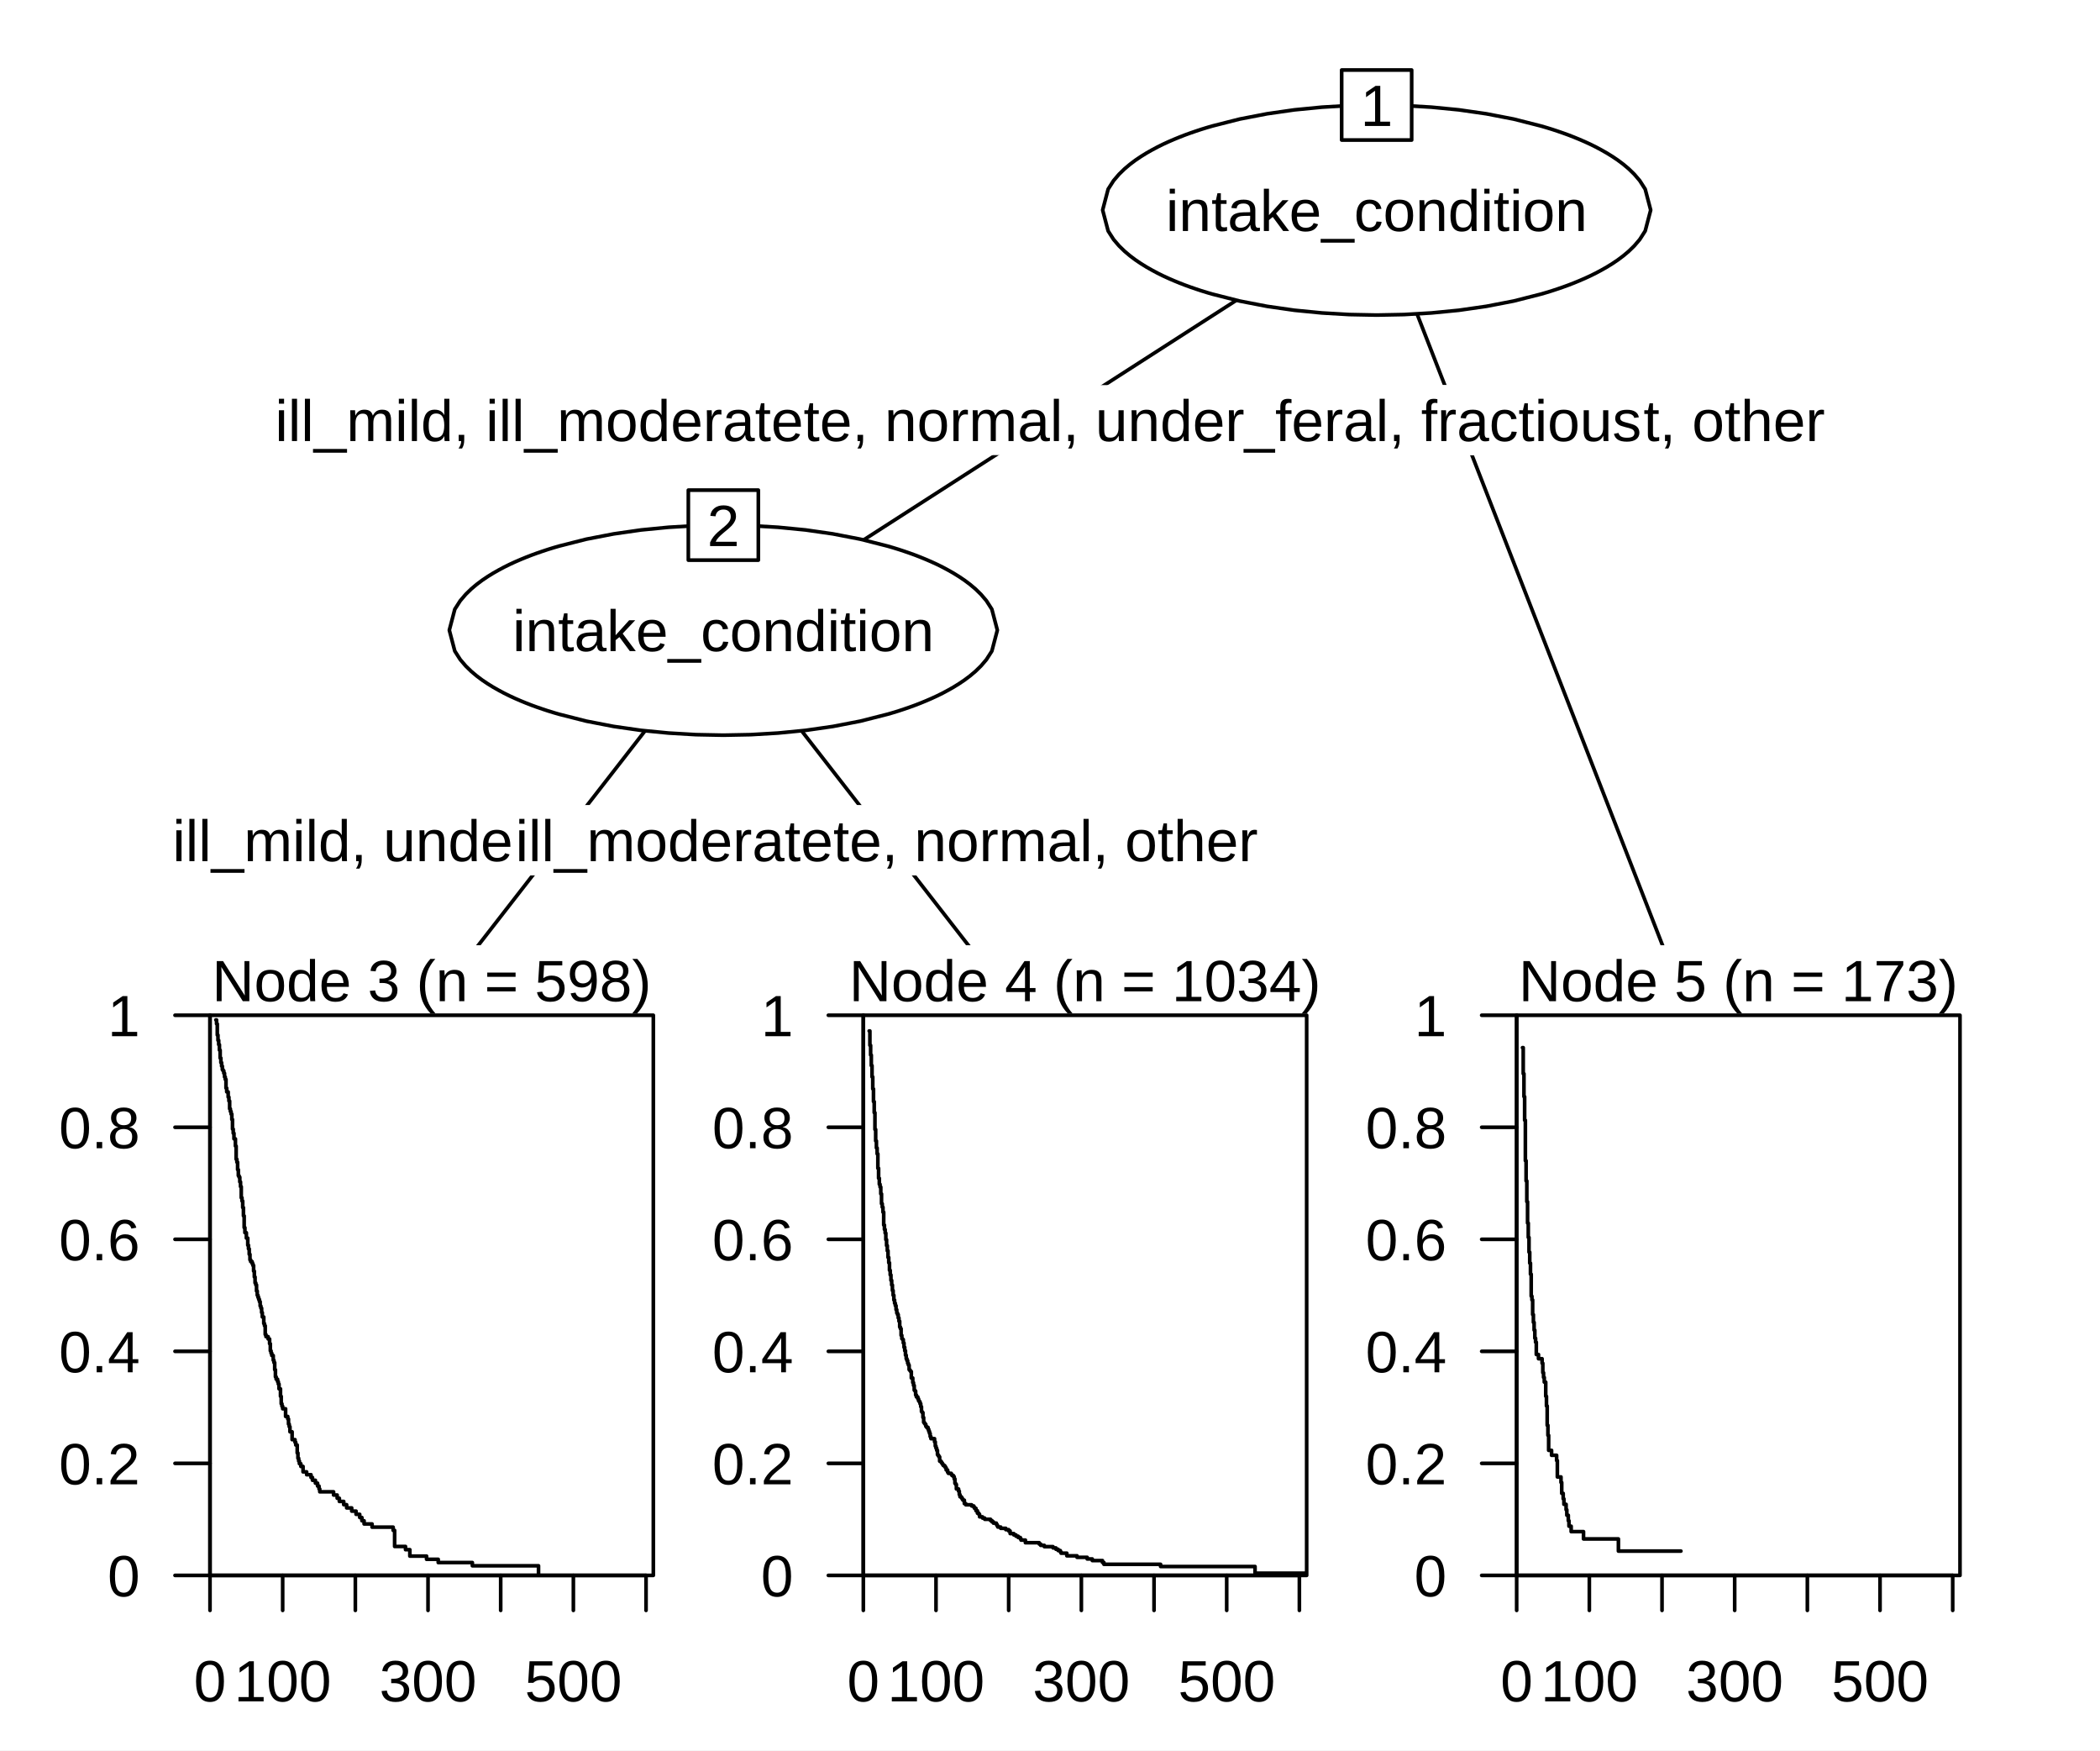
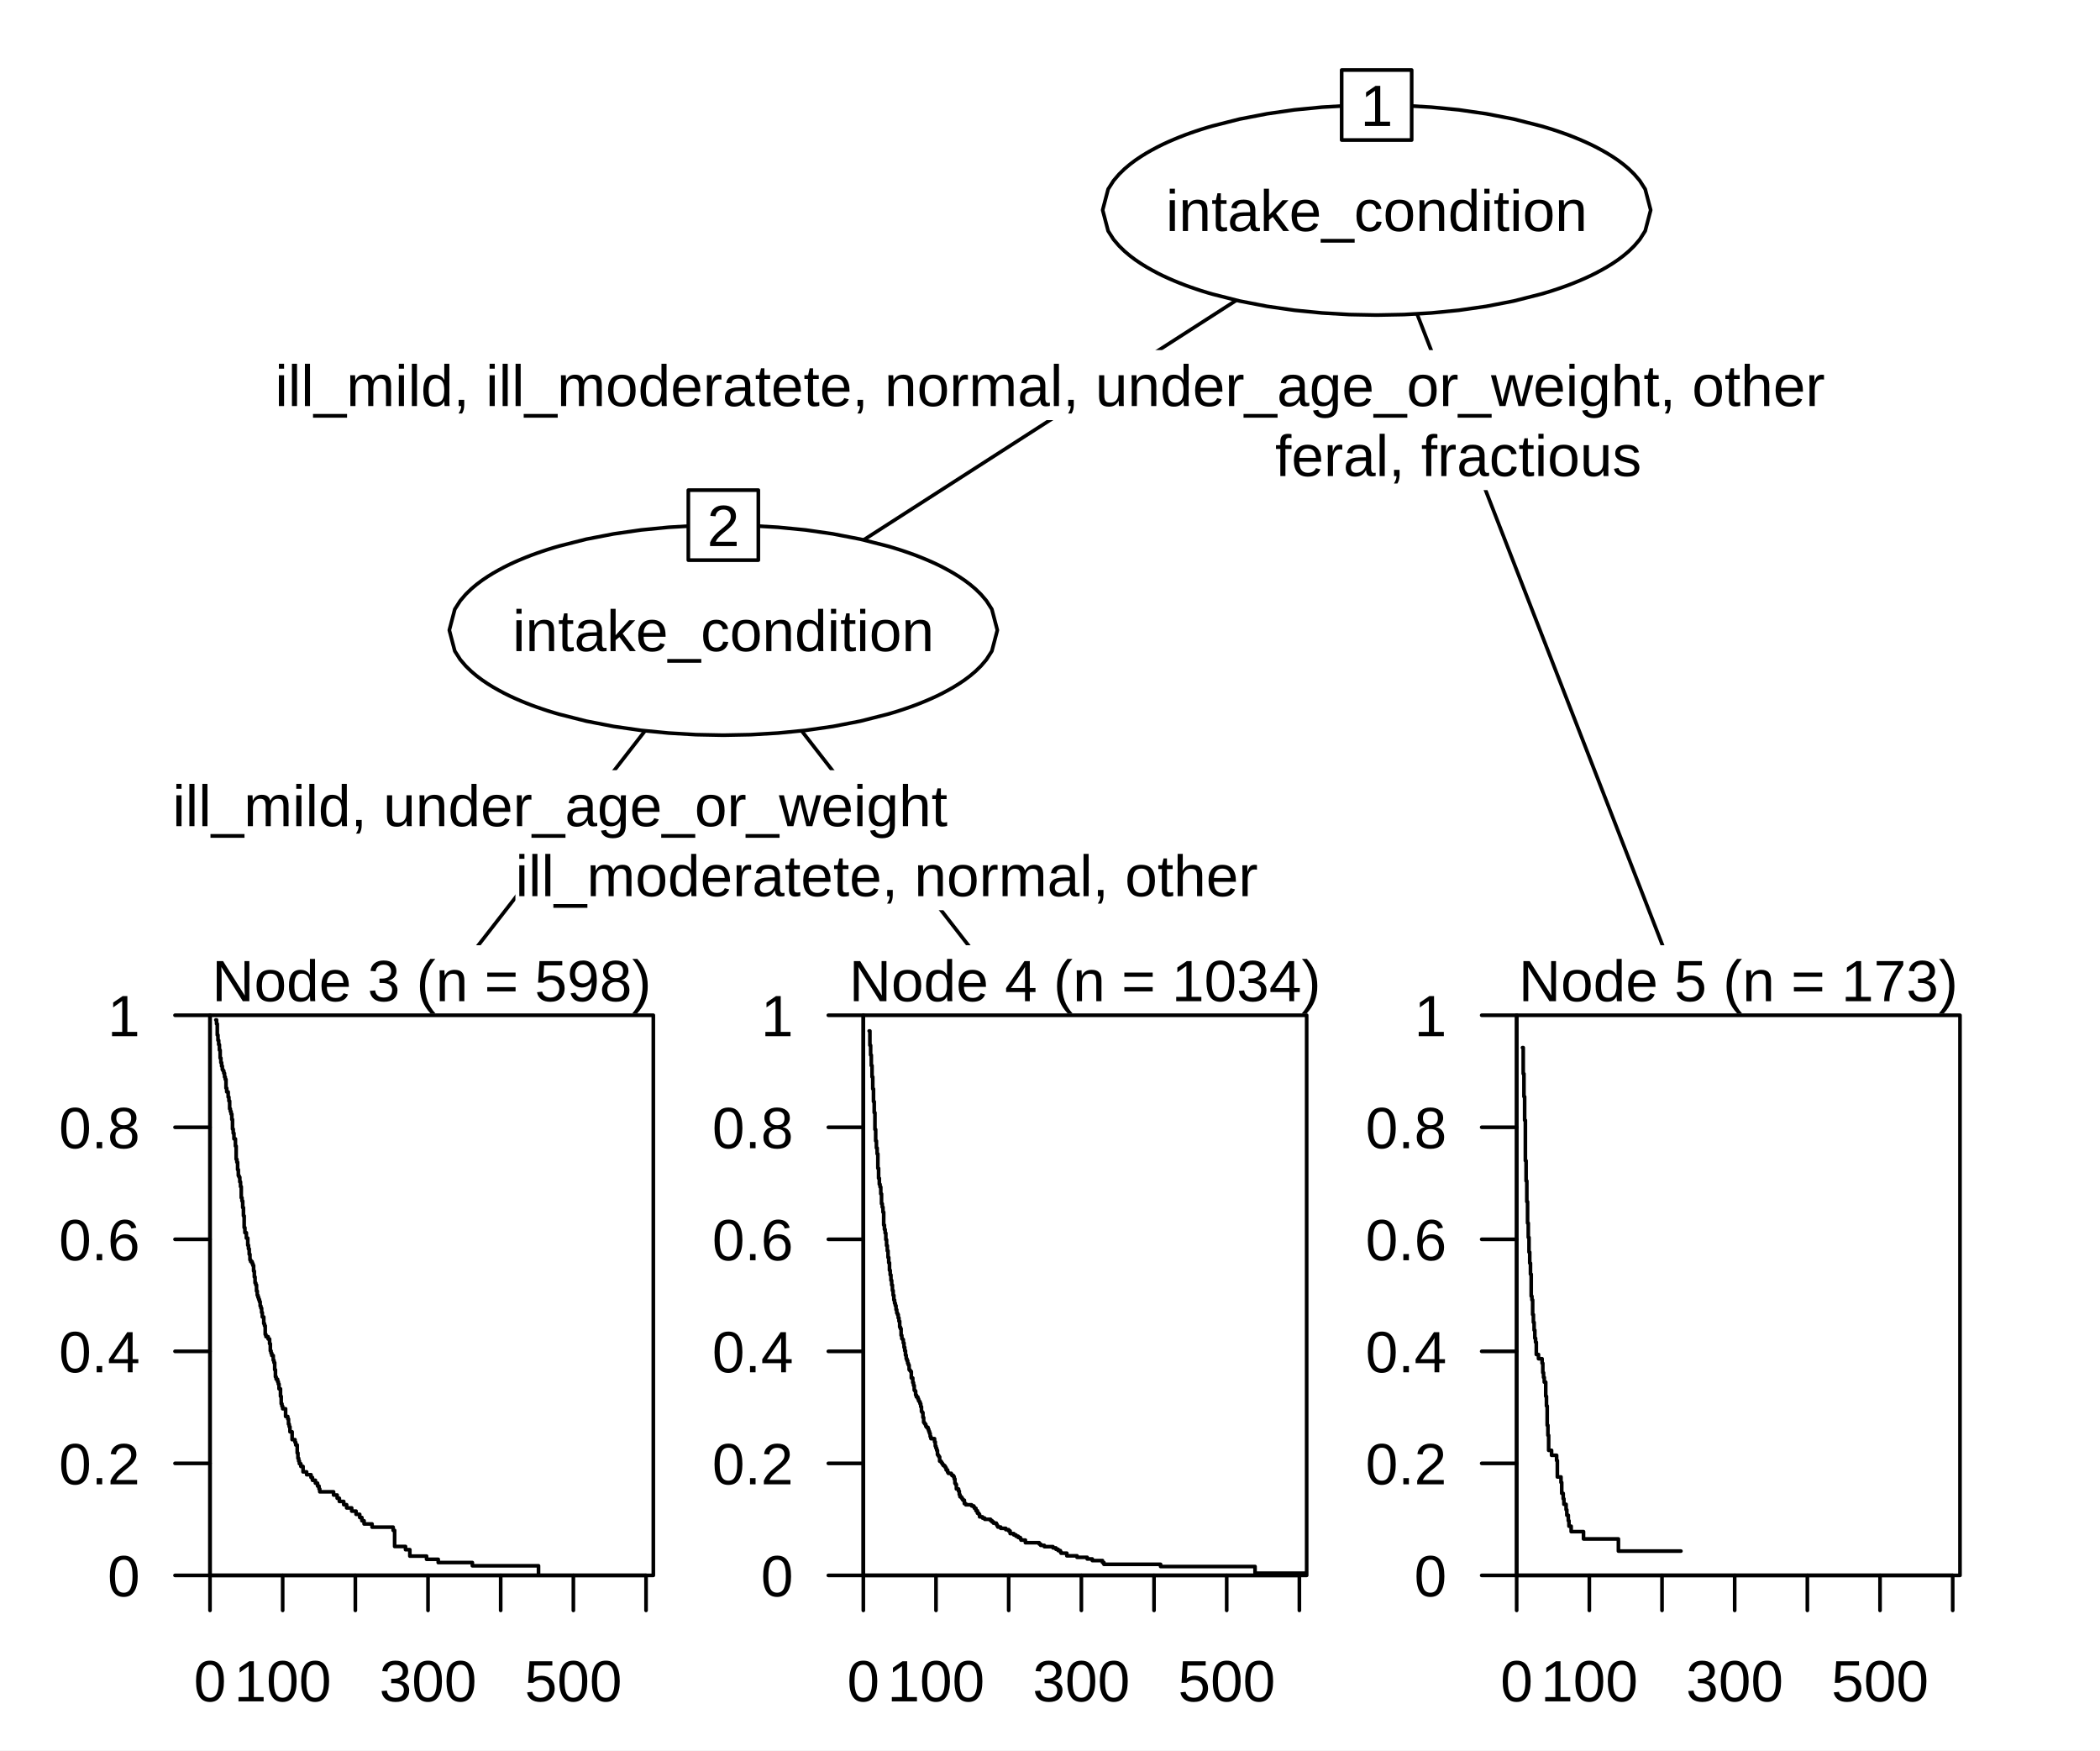
<svg xmlns="http://www.w3.org/2000/svg" class="svglite" width="432.00pt" height="360.00pt" viewBox="0 0 432.00 360.00">
  <defs>
    <style type="text/css">
    .svglite line, .svglite polyline, .svglite polygon, .svglite path, .svglite rect, .svglite circle {
      fill: none;
      stroke: #000000;
      stroke-linecap: round;
      stroke-linejoin: round;
      stroke-miterlimit: 10.00;
    }
    .svglite text {
      white-space: pre;
    }
  </style>
  </defs>
  <rect width="100%" height="100%" style="stroke: none; fill: #FFFFFF;" />
  <defs>
    <clipPath id="cpMC4wMHw0MzIuMDB8MC4wMHwzNjAuMDA=">
      <rect x="0.00" y="0.00" width="432.00" height="360.00" />
    </clipPath>
  </defs>
  <g clip-path="url(#cpMC4wMHw0MzIuMDB8MC4wMHwzNjAuMDA=)">
    <polyline points="283.20,43.20 148.80,129.60 " style="stroke-width: 0.75;" />
    <polyline points="283.20,43.20 350.40,216.00 " style="stroke-width: 0.75;" />
    <polygon points="226.83,43.20 227.96,38.90 229.08,37.15 230.21,35.83 231.34,34.73 232.47,33.78 233.59,32.94 234.72,32.18 235.85,31.48 236.98,30.84 238.10,30.24 239.23,29.68 240.36,29.16 241.49,28.67 242.61,28.21 243.74,27.77 244.87,27.36 246.00,26.97 247.12,26.60 248.25,26.25 249.38,25.92 249.38,25.92 255.01,24.49 260.65,23.40 266.29,22.59 271.93,22.04 277.56,21.71 283.20,21.60 288.84,21.71 294.47,22.04 300.11,22.59 305.75,23.40 311.39,24.49 317.02,25.92 317.02,25.92 318.15,26.25 319.28,26.60 320.40,26.97 321.53,27.36 322.66,27.77 323.79,28.21 324.91,28.67 326.04,29.16 327.17,29.68 328.30,30.24 329.42,30.84 330.55,31.48 331.68,32.18 332.81,32.94 333.93,33.78 335.06,34.73 336.19,35.83 337.32,37.15 338.44,38.90 339.57,43.20 339.57,43.20 338.44,47.50 337.32,49.25 336.19,50.57 335.06,51.67 333.93,52.62 332.81,53.46 331.68,54.22 330.55,54.92 329.42,55.56 328.30,56.16 327.17,56.72 326.04,57.24 324.91,57.73 323.79,58.19 322.66,58.63 321.53,59.04 320.40,59.43 319.28,59.80 318.15,60.15 317.02,60.48 317.02,60.48 311.39,61.91 305.75,63.00 300.11,63.81 294.47,64.36 288.84,64.69 283.20,64.80 277.56,64.69 271.93,64.36 266.29,63.81 260.65,63.00 255.01,61.91 249.38,60.48 249.38,60.48 248.25,60.15 247.12,59.80 246.00,59.43 244.87,59.04 243.74,58.63 242.61,58.19 241.49,57.73 240.36,57.24 239.23,56.72 238.10,56.16 236.98,55.56 235.85,54.92 234.72,54.22 233.59,53.46 232.47,52.62 231.34,51.67 230.21,50.57 229.08,49.25 227.96,47.50 226.83,43.20 " style="stroke-width: 0.75; fill: #FFFFFF;" />
    <text x="283.20" y="47.51" text-anchor="middle" style="font-size: 12.00px; font-family: &quot;Arial&quot;;" textLength="86.72px" lengthAdjust="spacingAndGlyphs">intake_condition</text>
    <rect x="276.00" y="14.40" width="14.40" height="14.40" style="stroke-width: 0.75; fill: #FFFFFF;" />
    <text x="283.20" y="25.91" text-anchor="middle" style="font-size: 12.00px; font-family: &quot;Arial&quot;;" textLength="6.67px" lengthAdjust="spacingAndGlyphs">1</text>
-     <rect x="56.58" y="79.20" width="318.83" height="14.40" style="stroke-width: 0.75; stroke: none; fill: #FFFFFF;" />
-     <text x="216.00" y="90.71" text-anchor="middle" style="font-size: 12.00px; font-family: &quot;Arial&quot;;" textLength="318.83px" lengthAdjust="spacingAndGlyphs">ill_mild, ill_moderatete, normal, under_age_or_weight, other</text>
-     <rect x="262.32" y="79.20" width="75.36" height="14.40" style="stroke-width: 0.75; stroke: none; fill: #FFFFFF;" />
-     <text x="300.00" y="90.71" text-anchor="middle" style="font-size: 12.00px; font-family: &quot;Arial&quot;;" textLength="75.36px" lengthAdjust="spacingAndGlyphs">feral, fractious</text>
+     <rect x="56.58" y="72.00" width="318.83" height="14.40" style="stroke-width: 0.75; stroke: none; fill: #FFFFFF;" />
+     <text x="216.00" y="83.51" text-anchor="middle" style="font-size: 12.00px; font-family: &quot;Arial&quot;;" textLength="318.83px" lengthAdjust="spacingAndGlyphs">ill_mild, ill_moderatete, normal, under_age_or_weight, other</text>
+     <rect x="262.32" y="86.40" width="75.36" height="14.40" style="stroke-width: 0.75; stroke: none; fill: #FFFFFF;" />
+     <text x="300.00" y="97.91" text-anchor="middle" style="font-size: 12.00px; font-family: &quot;Arial&quot;;" textLength="75.36px" lengthAdjust="spacingAndGlyphs">feral, fractious</text>
    <polyline points="148.80,129.60 81.60,216.00 " style="stroke-width: 0.75;" />
    <polyline points="148.80,129.60 216.00,216.00 " style="stroke-width: 0.75;" />
    <polygon points="92.43,129.60 93.56,125.30 94.68,123.55 95.81,122.23 96.94,121.13 98.07,120.18 99.19,119.34 100.32,118.58 101.45,117.88 102.58,117.24 103.70,116.64 104.83,116.08 105.96,115.56 107.09,115.07 108.21,114.61 109.34,114.17 110.47,113.76 111.60,113.37 112.72,113.00 113.85,112.65 114.98,112.32 114.98,112.32 120.61,110.89 126.25,109.80 131.89,108.99 137.53,108.44 143.16,108.11 148.80,108.00 154.44,108.11 160.07,108.44 165.71,108.99 171.35,109.80 176.99,110.89 182.62,112.32 182.62,112.32 183.75,112.65 184.88,113.00 186.00,113.37 187.13,113.76 188.26,114.17 189.39,114.61 190.51,115.07 191.64,115.56 192.77,116.08 193.90,116.64 195.02,117.24 196.15,117.88 197.28,118.58 198.41,119.34 199.53,120.18 200.66,121.13 201.79,122.23 202.92,123.55 204.04,125.30 205.17,129.60 205.17,129.60 204.04,133.90 202.92,135.65 201.79,136.97 200.66,138.07 199.53,139.02 198.41,139.86 197.28,140.62 196.15,141.32 195.02,141.96 193.90,142.56 192.77,143.12 191.64,143.64 190.51,144.13 189.39,144.59 188.26,145.03 187.13,145.44 186.00,145.83 184.88,146.20 183.75,146.55 182.62,146.88 182.62,146.88 176.99,148.31 171.35,149.40 165.71,150.21 160.07,150.76 154.44,151.09 148.80,151.20 143.16,151.09 137.53,150.76 131.89,150.21 126.25,149.40 120.61,148.31 114.98,146.88 114.98,146.88 113.85,146.55 112.72,146.20 111.60,145.83 110.47,145.44 109.34,145.03 108.21,144.59 107.09,144.13 105.96,143.64 104.83,143.12 103.70,142.56 102.58,141.96 101.45,141.32 100.32,140.62 99.19,139.86 98.07,139.02 96.94,138.07 95.81,136.97 94.68,135.65 93.56,133.90 92.43,129.60 " style="stroke-width: 0.75; fill: #FFFFFF;" />
    <text x="148.80" y="133.91" text-anchor="middle" style="font-size: 12.00px; font-family: &quot;Arial&quot;;" textLength="86.72px" lengthAdjust="spacingAndGlyphs">intake_condition</text>
    <rect x="141.60" y="100.80" width="14.40" height="14.40" style="stroke-width: 0.75; fill: #FFFFFF;" />
    <text x="148.80" y="112.31" text-anchor="middle" style="font-size: 12.00px; font-family: &quot;Arial&quot;;" textLength="6.67px" lengthAdjust="spacingAndGlyphs">2</text>
-     <rect x="35.49" y="165.60" width="159.43" height="14.40" style="stroke-width: 0.75; stroke: none; fill: #FFFFFF;" />
-     <text x="115.20" y="177.11" text-anchor="middle" style="font-size: 12.00px; font-family: &quot;Arial&quot;;" textLength="159.43px" lengthAdjust="spacingAndGlyphs">ill_mild, under_age_or_weight</text>
-     <rect x="106.03" y="165.60" width="152.73" height="14.40" style="stroke-width: 0.75; stroke: none; fill: #FFFFFF;" />
-     <text x="182.40" y="177.11" text-anchor="middle" style="font-size: 12.00px; font-family: &quot;Arial&quot;;" textLength="152.73px" lengthAdjust="spacingAndGlyphs">ill_moderatete, normal, other</text>
+     <rect x="35.49" y="158.40" width="159.43" height="14.40" style="stroke-width: 0.75; stroke: none; fill: #FFFFFF;" />
+     <text x="115.20" y="169.91" text-anchor="middle" style="font-size: 12.00px; font-family: &quot;Arial&quot;;" textLength="159.43px" lengthAdjust="spacingAndGlyphs">ill_mild, under_age_or_weight</text>
+     <rect x="106.03" y="172.80" width="152.73" height="14.40" style="stroke-width: 0.75; stroke: none; fill: #FFFFFF;" />
+     <text x="182.40" y="184.31" text-anchor="middle" style="font-size: 12.00px; font-family: &quot;Arial&quot;;" textLength="152.73px" lengthAdjust="spacingAndGlyphs">ill_moderatete, normal, other</text>
    <rect x="14.40" y="194.40" width="134.40" height="129.60" style="stroke-width: 0.75; stroke: none; fill: #FFFFFF;" />
    <text x="88.80" y="205.91" text-anchor="middle" style="font-size: 12.00px; font-family: &quot;Arial&quot;;" textLength="90.40px" lengthAdjust="spacingAndGlyphs">Node 3 (n = 598)</text>
    <polyline points="43.20,324.00 132.90,324.00 " style="stroke-width: 0.75;" />
    <line x1="43.20" y1="324.00" x2="43.20" y2="331.20" style="stroke-width: 0.75;" />
    <line x1="58.15" y1="324.00" x2="58.15" y2="331.20" style="stroke-width: 0.75;" />
    <line x1="73.10" y1="324.00" x2="73.10" y2="331.20" style="stroke-width: 0.75;" />
    <line x1="88.05" y1="324.00" x2="88.05" y2="331.20" style="stroke-width: 0.75;" />
    <line x1="103.00" y1="324.00" x2="103.00" y2="331.20" style="stroke-width: 0.75;" />
    <line x1="117.95" y1="324.00" x2="117.95" y2="331.20" style="stroke-width: 0.75;" />
    <line x1="132.90" y1="324.00" x2="132.90" y2="331.20" style="stroke-width: 0.75;" />
    <text x="43.20" y="349.91" text-anchor="middle" style="font-size: 12.00px; font-family: &quot;Arial&quot;;" textLength="6.67px" lengthAdjust="spacingAndGlyphs">0</text>
    <text x="58.15" y="349.91" text-anchor="middle" style="font-size: 12.00px; font-family: &quot;Arial&quot;;" textLength="20.02px" lengthAdjust="spacingAndGlyphs">100</text>
    <text x="88.05" y="349.91" text-anchor="middle" style="font-size: 12.00px; font-family: &quot;Arial&quot;;" textLength="20.02px" lengthAdjust="spacingAndGlyphs">300</text>
    <text x="117.95" y="349.91" text-anchor="middle" style="font-size: 12.00px; font-family: &quot;Arial&quot;;" textLength="20.02px" lengthAdjust="spacingAndGlyphs">500</text>
    <polyline points="43.20,324.00 43.20,208.80 " style="stroke-width: 0.75;" />
    <line x1="43.20" y1="324.00" x2="36.00" y2="324.00" style="stroke-width: 0.75;" />
    <line x1="43.20" y1="300.96" x2="36.00" y2="300.96" style="stroke-width: 0.75;" />
    <line x1="43.20" y1="277.92" x2="36.00" y2="277.92" style="stroke-width: 0.75;" />
    <line x1="43.20" y1="254.88" x2="36.00" y2="254.88" style="stroke-width: 0.75;" />
    <line x1="43.20" y1="231.84" x2="36.00" y2="231.84" style="stroke-width: 0.75;" />
    <line x1="43.20" y1="208.80" x2="36.00" y2="208.80" style="stroke-width: 0.75;" />
    <text x="28.80" y="328.31" text-anchor="end" style="font-size: 12.00px; font-family: &quot;Arial&quot;;" textLength="6.67px" lengthAdjust="spacingAndGlyphs">0</text>
    <text x="28.80" y="305.27" text-anchor="end" style="font-size: 12.00px; font-family: &quot;Arial&quot;;" textLength="16.68px" lengthAdjust="spacingAndGlyphs">0.2</text>
    <text x="28.80" y="282.23" text-anchor="end" style="font-size: 12.00px; font-family: &quot;Arial&quot;;" textLength="16.68px" lengthAdjust="spacingAndGlyphs">0.4</text>
    <text x="28.80" y="259.19" text-anchor="end" style="font-size: 12.00px; font-family: &quot;Arial&quot;;" textLength="16.68px" lengthAdjust="spacingAndGlyphs">0.6</text>
    <text x="28.80" y="236.15" text-anchor="end" style="font-size: 12.00px; font-family: &quot;Arial&quot;;" textLength="16.68px" lengthAdjust="spacingAndGlyphs">0.8</text>
    <text x="28.80" y="213.11" text-anchor="end" style="font-size: 12.00px; font-family: &quot;Arial&quot;;" textLength="6.67px" lengthAdjust="spacingAndGlyphs">1</text>
    <rect x="43.20" y="208.80" width="91.20" height="115.20" style="stroke-width: 0.75;" />
  </g>
  <defs>
    <clipPath id="cpNDMuMjB8MTM0LjQwfDIwOC44MHwzMjQuMDA=">
      <rect x="43.20" y="208.80" width="91.20" height="115.20" />
    </clipPath>
  </defs>
  <g clip-path="url(#cpNDMuMjB8MTM0LjQwfDIwOC44MHwzMjQuMDA=)">
    <polyline points="44.40,209.76 44.55,209.76 44.55,210.57 44.70,210.57 44.70,212.87 44.84,212.87 44.84,213.96 44.99,213.96 44.99,214.84 45.14,214.84 45.14,215.97 45.29,215.97 45.29,217.60 45.44,217.60 45.44,218.54 45.59,218.54 45.59,219.26 45.74,219.26 45.74,219.99 45.89,219.99 45.89,220.23 46.04,220.23 46.04,220.73 46.19,220.73 46.19,221.49 46.34,221.49 46.34,221.99 46.49,221.99 46.49,223.78 46.64,223.78 46.64,224.56 46.94,224.56 46.94,225.63 47.09,225.63 47.09,226.43 47.24,226.43 47.24,228.04 47.39,228.04 47.39,228.58 47.54,228.58 47.54,229.12 47.69,229.12 47.69,230.23 47.83,230.23 47.83,232.21 47.98,232.21 47.98,233.06 48.13,233.06 48.13,234.22 48.43,234.22 48.43,235.70 48.58,235.70 48.58,238.41 48.73,238.41 48.73,239.02 48.88,239.02 48.88,240.55 49.03,240.55 49.03,241.79 49.18,241.79 49.18,242.10 49.33,242.10 49.33,243.07 49.48,243.07 49.48,244.04 49.63,244.04 49.63,246.33 49.78,246.33 49.78,247.00 49.93,247.00 49.93,248.35 50.08,248.35 50.08,250.05 50.23,250.05 50.23,252.47 50.38,252.47 50.38,253.52 50.68,253.52 50.68,254.63 50.97,254.63 50.97,256.10 51.12,256.10 51.12,256.84 51.27,256.84 51.27,257.96 51.42,257.96 51.42,259.10 51.57,259.10 51.57,259.47 51.87,259.47 51.87,259.86 52.02,259.86 52.02,260.25 52.17,260.25 52.17,261.42 52.32,261.42 52.32,262.62 52.47,262.62 52.47,263.84 52.62,263.84 52.62,264.25 52.77,264.25 52.77,265.52 52.92,265.52 52.92,266.38 53.07,266.38 53.07,266.82 53.22,266.82 53.22,267.25 53.37,267.25 53.37,267.70 53.52,267.70 53.52,268.59 53.67,268.59 53.67,269.04 53.82,269.04 53.82,269.94 53.96,269.94 53.96,270.85 54.26,270.85 54.26,272.20 54.41,272.20 54.41,272.65 54.56,272.65 54.56,274.45 54.71,274.45 54.71,274.90 55.16,274.90 55.16,275.38 55.46,275.38 55.46,276.35 55.61,276.35 55.61,277.81 55.76,277.81 55.76,278.30 55.91,278.30 55.91,278.78 56.21,278.78 56.21,279.76 56.36,279.76 56.36,280.24 56.51,280.24 56.51,281.70 56.66,281.70 56.66,283.16 56.81,283.16 56.81,283.65 57.10,283.65 57.10,284.14 57.25,284.14 57.25,284.64 57.40,284.64 57.40,285.63 57.70,285.63 57.70,287.17 57.85,287.17 57.85,288.70 58.00,288.70 58.00,289.21 58.15,289.21 58.15,289.73 58.75,289.73 58.75,291.31 59.20,291.31 59.20,291.83 59.35,291.83 59.35,292.89 59.50,292.89 59.50,293.42 59.65,293.42 59.65,294.47 60.09,294.47 60.09,296.08 60.69,296.08 60.69,296.63 60.84,296.63 60.84,297.18 61.14,297.18 61.14,298.82 61.29,298.82 61.29,299.91 61.44,299.91 61.44,300.47 61.59,300.47 61.59,301.03 61.89,301.03 61.89,301.59 62.34,301.59 62.34,302.71 63.08,302.71 63.08,303.29 63.98,303.29 63.98,303.86 64.28,303.86 64.28,304.44 64.88,304.44 64.88,305.03 65.33,305.03 65.33,305.63 65.63,305.63 65.63,306.22 65.78,306.22 65.78,306.81 68.62,306.81 68.62,307.47 69.36,307.47 69.36,308.13 69.81,308.13 69.81,308.79 70.71,308.79 70.71,309.46 71.31,309.46 71.31,310.12 72.35,310.12 72.35,310.78 73.25,310.78 73.25,311.44 74.00,311.44 74.00,312.10 74.45,312.10 74.45,312.76 74.90,312.76 74.90,313.42 76.54,313.42 76.54,314.08 80.88,314.08 80.88,314.74 81.18,314.74 81.18,318.05 83.42,318.05 83.42,318.71 84.31,318.71 84.31,320.03 87.75,320.03 87.75,320.69 90.15,320.69 90.15,321.36 97.17,321.36 97.17,322.02 110.78,322.02 110.78,324.00 " style="stroke-width: 0.75;" />
  </g>
  <g clip-path="url(#cpMC4wMHw0MzIuMDB8MC4wMHwzNjAuMDA=)">
    <rect x="148.80" y="194.40" width="134.40" height="129.60" style="stroke-width: 0.75; stroke: none; fill: #FFFFFF;" />
    <text x="223.20" y="205.91" text-anchor="middle" style="font-size: 12.00px; font-family: &quot;Arial&quot;;" textLength="97.07px" lengthAdjust="spacingAndGlyphs">Node 4 (n = 1034)</text>
    <polyline points="177.60,324.00 267.30,324.00 " style="stroke-width: 0.75;" />
    <line x1="177.60" y1="324.00" x2="177.60" y2="331.20" style="stroke-width: 0.75;" />
    <line x1="192.55" y1="324.00" x2="192.55" y2="331.20" style="stroke-width: 0.75;" />
    <line x1="207.50" y1="324.00" x2="207.50" y2="331.20" style="stroke-width: 0.75;" />
    <line x1="222.45" y1="324.00" x2="222.45" y2="331.20" style="stroke-width: 0.75;" />
    <line x1="237.40" y1="324.00" x2="237.40" y2="331.20" style="stroke-width: 0.75;" />
    <line x1="252.35" y1="324.00" x2="252.35" y2="331.20" style="stroke-width: 0.75;" />
    <line x1="267.30" y1="324.00" x2="267.30" y2="331.20" style="stroke-width: 0.75;" />
    <text x="177.60" y="349.91" text-anchor="middle" style="font-size: 12.00px; font-family: &quot;Arial&quot;;" textLength="6.67px" lengthAdjust="spacingAndGlyphs">0</text>
    <text x="192.55" y="349.91" text-anchor="middle" style="font-size: 12.00px; font-family: &quot;Arial&quot;;" textLength="20.02px" lengthAdjust="spacingAndGlyphs">100</text>
    <text x="222.45" y="349.91" text-anchor="middle" style="font-size: 12.00px; font-family: &quot;Arial&quot;;" textLength="20.02px" lengthAdjust="spacingAndGlyphs">300</text>
    <text x="252.35" y="349.91" text-anchor="middle" style="font-size: 12.00px; font-family: &quot;Arial&quot;;" textLength="20.02px" lengthAdjust="spacingAndGlyphs">500</text>
    <polyline points="177.60,324.00 177.60,208.80 " style="stroke-width: 0.75;" />
    <line x1="177.60" y1="324.00" x2="170.40" y2="324.00" style="stroke-width: 0.75;" />
    <line x1="177.60" y1="300.96" x2="170.40" y2="300.96" style="stroke-width: 0.75;" />
    <line x1="177.60" y1="277.92" x2="170.40" y2="277.92" style="stroke-width: 0.75;" />
    <line x1="177.60" y1="254.88" x2="170.40" y2="254.88" style="stroke-width: 0.75;" />
    <line x1="177.60" y1="231.84" x2="170.40" y2="231.84" style="stroke-width: 0.75;" />
    <line x1="177.60" y1="208.80" x2="170.40" y2="208.80" style="stroke-width: 0.75;" />
    <text x="163.20" y="328.31" text-anchor="end" style="font-size: 12.00px; font-family: &quot;Arial&quot;;" textLength="6.67px" lengthAdjust="spacingAndGlyphs">0</text>
    <text x="163.20" y="305.27" text-anchor="end" style="font-size: 12.00px; font-family: &quot;Arial&quot;;" textLength="16.68px" lengthAdjust="spacingAndGlyphs">0.2</text>
    <text x="163.20" y="282.23" text-anchor="end" style="font-size: 12.00px; font-family: &quot;Arial&quot;;" textLength="16.68px" lengthAdjust="spacingAndGlyphs">0.4</text>
    <text x="163.20" y="259.19" text-anchor="end" style="font-size: 12.00px; font-family: &quot;Arial&quot;;" textLength="16.68px" lengthAdjust="spacingAndGlyphs">0.6</text>
    <text x="163.20" y="236.15" text-anchor="end" style="font-size: 12.00px; font-family: &quot;Arial&quot;;" textLength="16.68px" lengthAdjust="spacingAndGlyphs">0.8</text>
    <text x="163.20" y="213.11" text-anchor="end" style="font-size: 12.00px; font-family: &quot;Arial&quot;;" textLength="6.67px" lengthAdjust="spacingAndGlyphs">1</text>
    <rect x="177.60" y="208.80" width="91.20" height="115.20" style="stroke-width: 0.75;" />
  </g>
  <defs>
    <clipPath id="cpMTc3LjYwfDI2OC44MHwyMDguODB8MzI0LjAw">
      <rect x="177.60" y="208.80" width="91.20" height="115.20" />
    </clipPath>
  </defs>
  <g clip-path="url(#cpMTc3LjYwfDI2OC44MHwyMDguODB8MzI0LjAw)">
    <polyline points="178.80,212.03 178.95,212.03 178.95,214.99 179.10,214.99 179.10,216.98 179.24,216.98 179.24,219.15 179.39,219.15 179.39,221.48 179.54,221.48 179.54,223.95 179.69,223.95 179.69,226.56 179.84,226.56 179.84,228.83 179.99,228.83 179.99,232.29 180.14,232.29 180.14,234.64 180.29,234.64 180.29,236.09 180.44,236.09 180.44,237.30 180.59,237.30 180.59,240.27 180.74,240.27 180.74,242.32 180.89,242.32 180.89,243.56 181.04,243.56 181.04,244.12 181.19,244.12 181.19,245.53 181.34,245.53 181.34,247.55 181.49,247.55 181.49,248.27 181.64,248.27 181.64,249.30 181.79,249.30 181.79,251.95 181.94,251.95 181.94,252.85 182.09,252.85 182.09,253.60 182.23,253.60 182.23,254.95 182.38,254.95 182.38,256.17 182.53,256.17 182.53,257.24 182.68,257.24 182.68,258.61 182.83,258.61 182.83,259.70 182.98,259.70 182.98,261.25 183.13,261.25 183.13,262.20 183.28,262.20 183.28,263.32 183.43,263.32 183.43,264.28 183.58,264.28 183.58,265.41 183.73,265.41 183.73,266.39 183.88,266.39 183.88,267.36 184.03,267.36 184.03,268.02 184.18,268.02 184.18,268.52 184.33,268.52 184.33,269.35 184.48,269.35 184.48,270.03 184.63,270.03 184.63,270.36 184.78,270.36 184.78,271.04 184.93,271.04 184.93,271.72 185.08,271.72 185.08,272.91 185.22,272.91 185.22,273.25 185.37,273.25 185.37,274.63 185.52,274.63 185.52,275.32 185.67,275.32 185.67,275.49 185.82,275.49 185.82,276.20 185.97,276.20 185.97,277.09 186.12,277.09 186.12,277.80 186.27,277.80 186.27,278.71 186.42,278.71 186.42,279.44 186.57,279.44 186.57,279.82 186.72,279.82 186.72,280.38 186.87,280.38 186.87,280.75 187.02,280.75 187.02,281.69 187.17,281.69 187.17,281.88 187.32,281.88 187.32,282.07 187.47,282.07 187.47,283.40 187.77,283.40 187.77,284.35 187.92,284.35 187.92,284.93 188.07,284.93 188.07,285.90 188.22,285.90 188.22,286.10 188.36,286.10 188.36,286.89 188.51,286.89 188.51,287.29 188.81,287.29 188.81,287.69 188.96,287.69 188.96,288.09 189.11,288.09 189.11,288.29 189.26,288.29 189.26,288.69 189.41,288.69 189.41,289.30 189.56,289.30 189.56,290.31 189.71,290.31 189.71,290.51 189.86,290.51 189.86,291.52 190.01,291.52 190.01,292.53 190.16,292.53 190.16,292.74 190.31,292.74 190.31,292.94 190.46,292.94 190.46,293.35 190.61,293.35 190.61,293.55 190.91,293.55 190.91,293.96 191.06,293.96 191.06,294.38 191.21,294.38 191.21,294.80 191.35,294.80 191.35,295.44 191.50,295.44 191.50,295.88 192.25,295.88 192.25,296.54 192.40,296.54 192.40,297.41 192.55,297.41 192.55,297.85 192.70,297.85 192.70,298.29 192.85,298.29 192.85,299.17 193.00,299.17 193.00,299.39 193.15,299.39 193.15,299.62 193.30,299.62 193.30,300.51 193.60,300.51 193.60,300.74 193.75,300.74 193.75,300.96 193.90,300.96 193.90,301.19 194.05,301.19 194.05,301.41 194.34,301.41 194.34,301.64 194.49,301.64 194.49,301.87 194.64,301.87 194.64,302.32 194.94,302.32 194.94,302.78 195.09,302.78 195.09,303.01 195.69,303.01 195.69,303.24 195.84,303.24 195.84,303.46 196.14,303.46 196.14,303.69 196.29,303.69 196.29,304.15 196.44,304.15 196.44,305.06 196.59,305.06 196.59,305.29 196.74,305.29 196.74,306.22 197.19,306.22 197.19,306.68 197.34,306.68 197.34,307.37 197.48,307.37 197.48,307.83 197.78,307.83 197.78,308.06 197.93,308.06 197.93,308.30 198.08,308.30 198.08,308.53 198.38,308.53 198.38,309.24 198.68,309.24 198.68,309.48 199.88,309.48 199.88,309.72 200.33,309.72 200.33,309.97 200.47,309.97 200.47,310.21 200.77,310.21 200.77,310.70 201.07,310.70 201.07,311.21 201.37,311.21 201.37,311.46 201.52,311.46 201.52,311.96 202.12,311.96 202.12,312.21 202.57,312.21 202.57,312.46 203.76,312.46 203.76,312.72 204.06,312.72 204.06,312.98 204.36,312.98 204.36,313.25 204.96,313.25 204.96,313.52 205.11,313.52 205.11,313.78 205.26,313.78 205.26,314.05 205.86,314.05 205.86,314.32 206.90,314.32 206.90,314.59 207.50,314.59 207.50,314.86 207.80,314.86 207.80,315.40 208.55,315.40 208.55,315.67 209.00,315.67 209.00,315.94 209.45,315.94 209.45,316.20 209.89,316.20 209.89,316.47 210.04,316.47 210.04,316.74 210.94,316.74 210.94,317.28 213.78,317.28 213.78,317.55 214.08,317.55 214.08,317.82 214.83,317.82 214.83,318.09 216.62,318.09 216.62,318.35 217.22,318.35 217.22,318.62 217.67,318.62 217.67,318.89 218.12,318.89 218.12,319.16 218.27,319.16 218.27,319.43 219.46,319.43 219.46,319.97 221.56,319.97 221.56,320.28 223.65,320.28 223.65,320.62 224.70,320.62 224.70,320.95 226.79,320.95 226.79,321.34 227.09,321.34 227.09,321.72 238.75,321.72 238.75,322.17 258.18,322.17 258.18,323.54 268.80,323.54 268.80,324.00 " style="stroke-width: 0.75;" />
  </g>
  <g clip-path="url(#cpMC4wMHw0MzIuMDB8MC4wMHwzNjAuMDA=)">
    <rect x="283.20" y="194.40" width="134.40" height="129.60" style="stroke-width: 0.75; stroke: none; fill: #FFFFFF;" />
    <text x="357.60" y="205.91" text-anchor="middle" style="font-size: 12.00px; font-family: &quot;Arial&quot;;" textLength="90.40px" lengthAdjust="spacingAndGlyphs">Node 5 (n = 173)</text>
    <polyline points="312.00,324.00 401.70,324.00 " style="stroke-width: 0.75;" />
    <line x1="312.00" y1="324.00" x2="312.00" y2="331.20" style="stroke-width: 0.75;" />
    <line x1="326.95" y1="324.00" x2="326.95" y2="331.20" style="stroke-width: 0.75;" />
    <line x1="341.90" y1="324.00" x2="341.90" y2="331.20" style="stroke-width: 0.75;" />
    <line x1="356.85" y1="324.00" x2="356.85" y2="331.20" style="stroke-width: 0.75;" />
    <line x1="371.80" y1="324.00" x2="371.80" y2="331.20" style="stroke-width: 0.75;" />
    <line x1="386.75" y1="324.00" x2="386.75" y2="331.20" style="stroke-width: 0.75;" />
    <line x1="401.70" y1="324.00" x2="401.70" y2="331.20" style="stroke-width: 0.75;" />
    <text x="312.00" y="349.91" text-anchor="middle" style="font-size: 12.00px; font-family: &quot;Arial&quot;;" textLength="6.67px" lengthAdjust="spacingAndGlyphs">0</text>
    <text x="326.95" y="349.91" text-anchor="middle" style="font-size: 12.00px; font-family: &quot;Arial&quot;;" textLength="20.02px" lengthAdjust="spacingAndGlyphs">100</text>
    <text x="356.85" y="349.91" text-anchor="middle" style="font-size: 12.00px; font-family: &quot;Arial&quot;;" textLength="20.02px" lengthAdjust="spacingAndGlyphs">300</text>
    <text x="386.75" y="349.91" text-anchor="middle" style="font-size: 12.00px; font-family: &quot;Arial&quot;;" textLength="20.02px" lengthAdjust="spacingAndGlyphs">500</text>
    <polyline points="312.00,324.00 312.00,208.80 " style="stroke-width: 0.75;" />
    <line x1="312.00" y1="324.00" x2="304.80" y2="324.00" style="stroke-width: 0.75;" />
    <line x1="312.00" y1="300.96" x2="304.80" y2="300.96" style="stroke-width: 0.75;" />
    <line x1="312.00" y1="277.92" x2="304.80" y2="277.92" style="stroke-width: 0.75;" />
    <line x1="312.00" y1="254.88" x2="304.80" y2="254.88" style="stroke-width: 0.75;" />
    <line x1="312.00" y1="231.84" x2="304.80" y2="231.84" style="stroke-width: 0.75;" />
    <line x1="312.00" y1="208.80" x2="304.80" y2="208.80" style="stroke-width: 0.75;" />
    <text x="297.60" y="328.31" text-anchor="end" style="font-size: 12.00px; font-family: &quot;Arial&quot;;" textLength="6.67px" lengthAdjust="spacingAndGlyphs">0</text>
    <text x="297.60" y="305.27" text-anchor="end" style="font-size: 12.00px; font-family: &quot;Arial&quot;;" textLength="16.68px" lengthAdjust="spacingAndGlyphs">0.2</text>
    <text x="297.60" y="282.23" text-anchor="end" style="font-size: 12.00px; font-family: &quot;Arial&quot;;" textLength="16.68px" lengthAdjust="spacingAndGlyphs">0.4</text>
    <text x="297.60" y="259.19" text-anchor="end" style="font-size: 12.00px; font-family: &quot;Arial&quot;;" textLength="16.68px" lengthAdjust="spacingAndGlyphs">0.6</text>
    <text x="297.60" y="236.15" text-anchor="end" style="font-size: 12.00px; font-family: &quot;Arial&quot;;" textLength="16.68px" lengthAdjust="spacingAndGlyphs">0.8</text>
    <text x="297.60" y="213.11" text-anchor="end" style="font-size: 12.00px; font-family: &quot;Arial&quot;;" textLength="6.67px" lengthAdjust="spacingAndGlyphs">1</text>
    <rect x="312.00" y="208.80" width="91.20" height="115.20" style="stroke-width: 0.75;" />
  </g>
  <defs>
    <clipPath id="cpMzEyLjAwfDQwMy4yMHwyMDguODB8MzI0LjAw">
      <rect x="312.00" y="208.80" width="91.20" height="115.20" />
    </clipPath>
  </defs>
  <g clip-path="url(#cpMzEyLjAwfDQwMy4yMHwyMDguODB8MzI0LjAw)">
    <polyline points="313.20,215.46 313.35,215.46 313.35,220.82 313.50,220.82 313.50,225.54 313.64,225.54 313.64,230.39 313.79,230.39 313.79,238.71 313.94,238.71 313.94,242.87 314.09,242.87 314.09,247.14 314.24,247.14 314.24,251.54 314.39,251.54 314.39,254.49 314.54,254.49 314.54,257.52 314.69,257.52 314.69,259.78 314.84,259.78 314.84,262.05 314.99,262.05 314.99,266.58 315.14,266.58 315.14,267.34 315.29,267.34 315.29,270.36 315.44,270.36 315.44,271.96 315.59,271.96 315.59,273.56 315.74,273.56 315.74,275.22 315.89,275.22 315.89,276.04 316.04,276.04 316.04,278.57 316.49,278.57 316.49,279.44 317.23,279.44 317.23,280.37 317.38,280.37 317.38,282.31 317.53,282.31 317.53,283.28 317.68,283.28 317.68,284.25 317.98,284.25 317.98,287.16 318.13,287.16 318.13,289.15 318.28,289.15 318.28,293.13 318.43,293.13 318.43,295.19 318.58,295.19 318.58,298.28 319.18,298.28 319.18,299.30 320.22,299.30 320.22,300.38 320.37,300.38 320.37,303.75 321.12,303.75 321.12,304.88 321.27,304.88 321.27,307.13 321.57,307.13 321.57,308.25 321.72,308.25 321.72,309.38 322.17,309.38 322.17,310.50 322.32,310.50 322.32,311.63 322.62,311.63 322.62,312.75 322.76,312.75 322.76,313.88 323.21,313.88 323.21,315.00 325.75,315.00 325.75,316.50 332.93,316.50 332.93,319.00 345.79,319.00 345.79,319.00 " style="stroke-width: 0.75;" />
  </g>
  <g clip-path="url(#cpMC4wMHw0MzIuMDB8MC4wMHwzNjAuMDA=)">
</g>
</svg>
